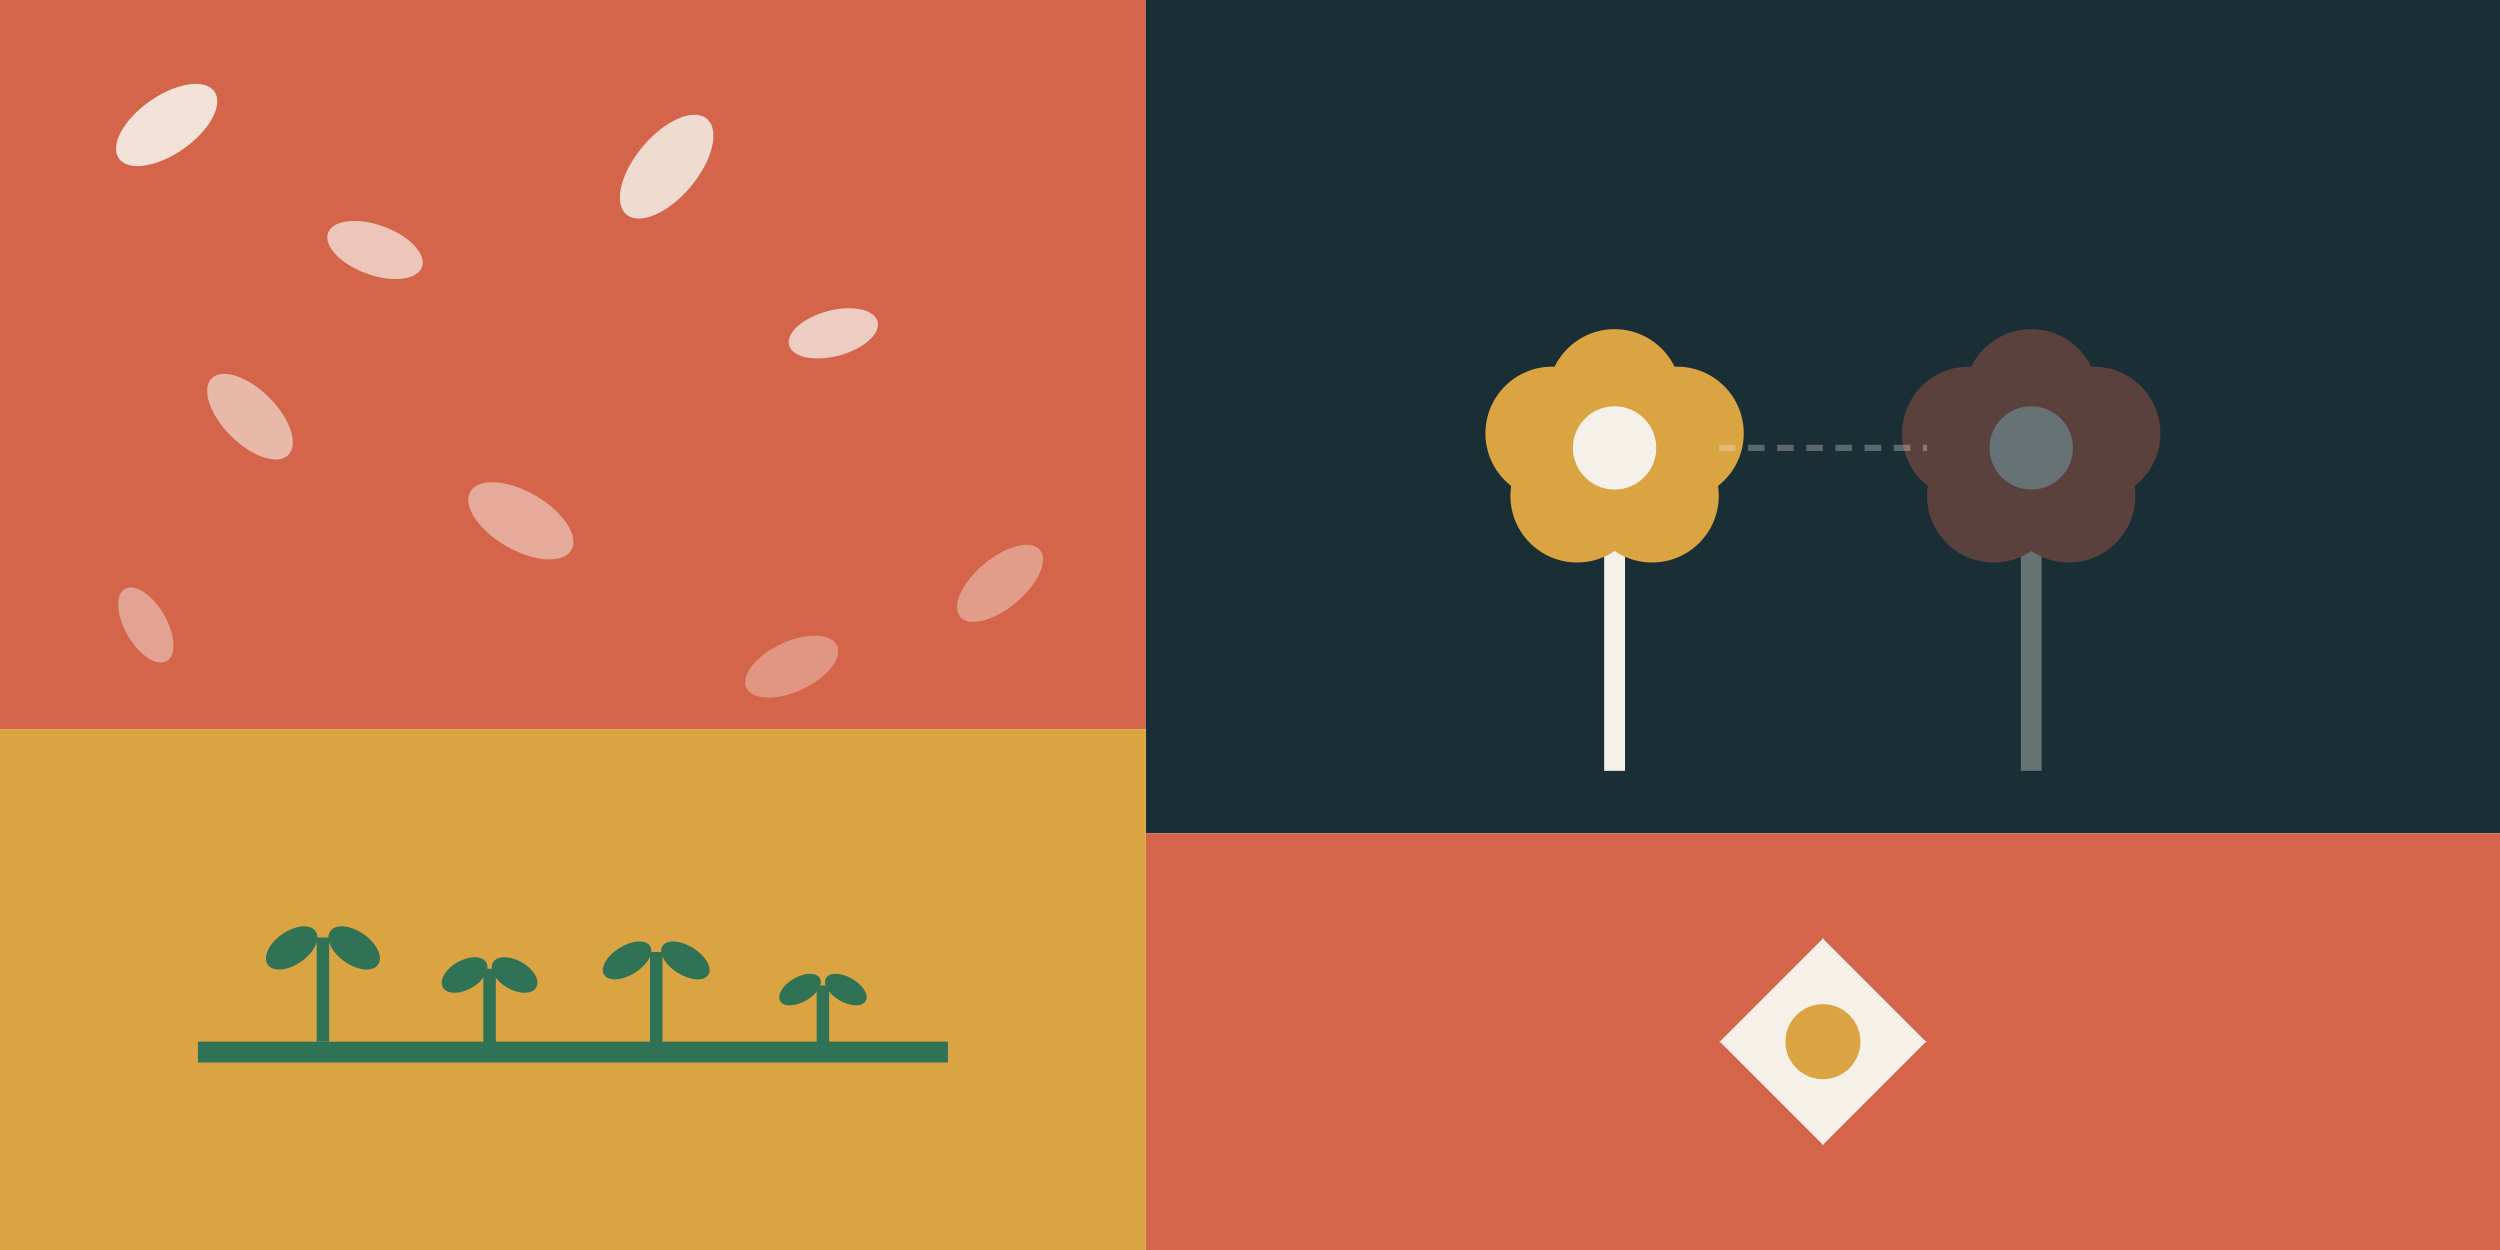
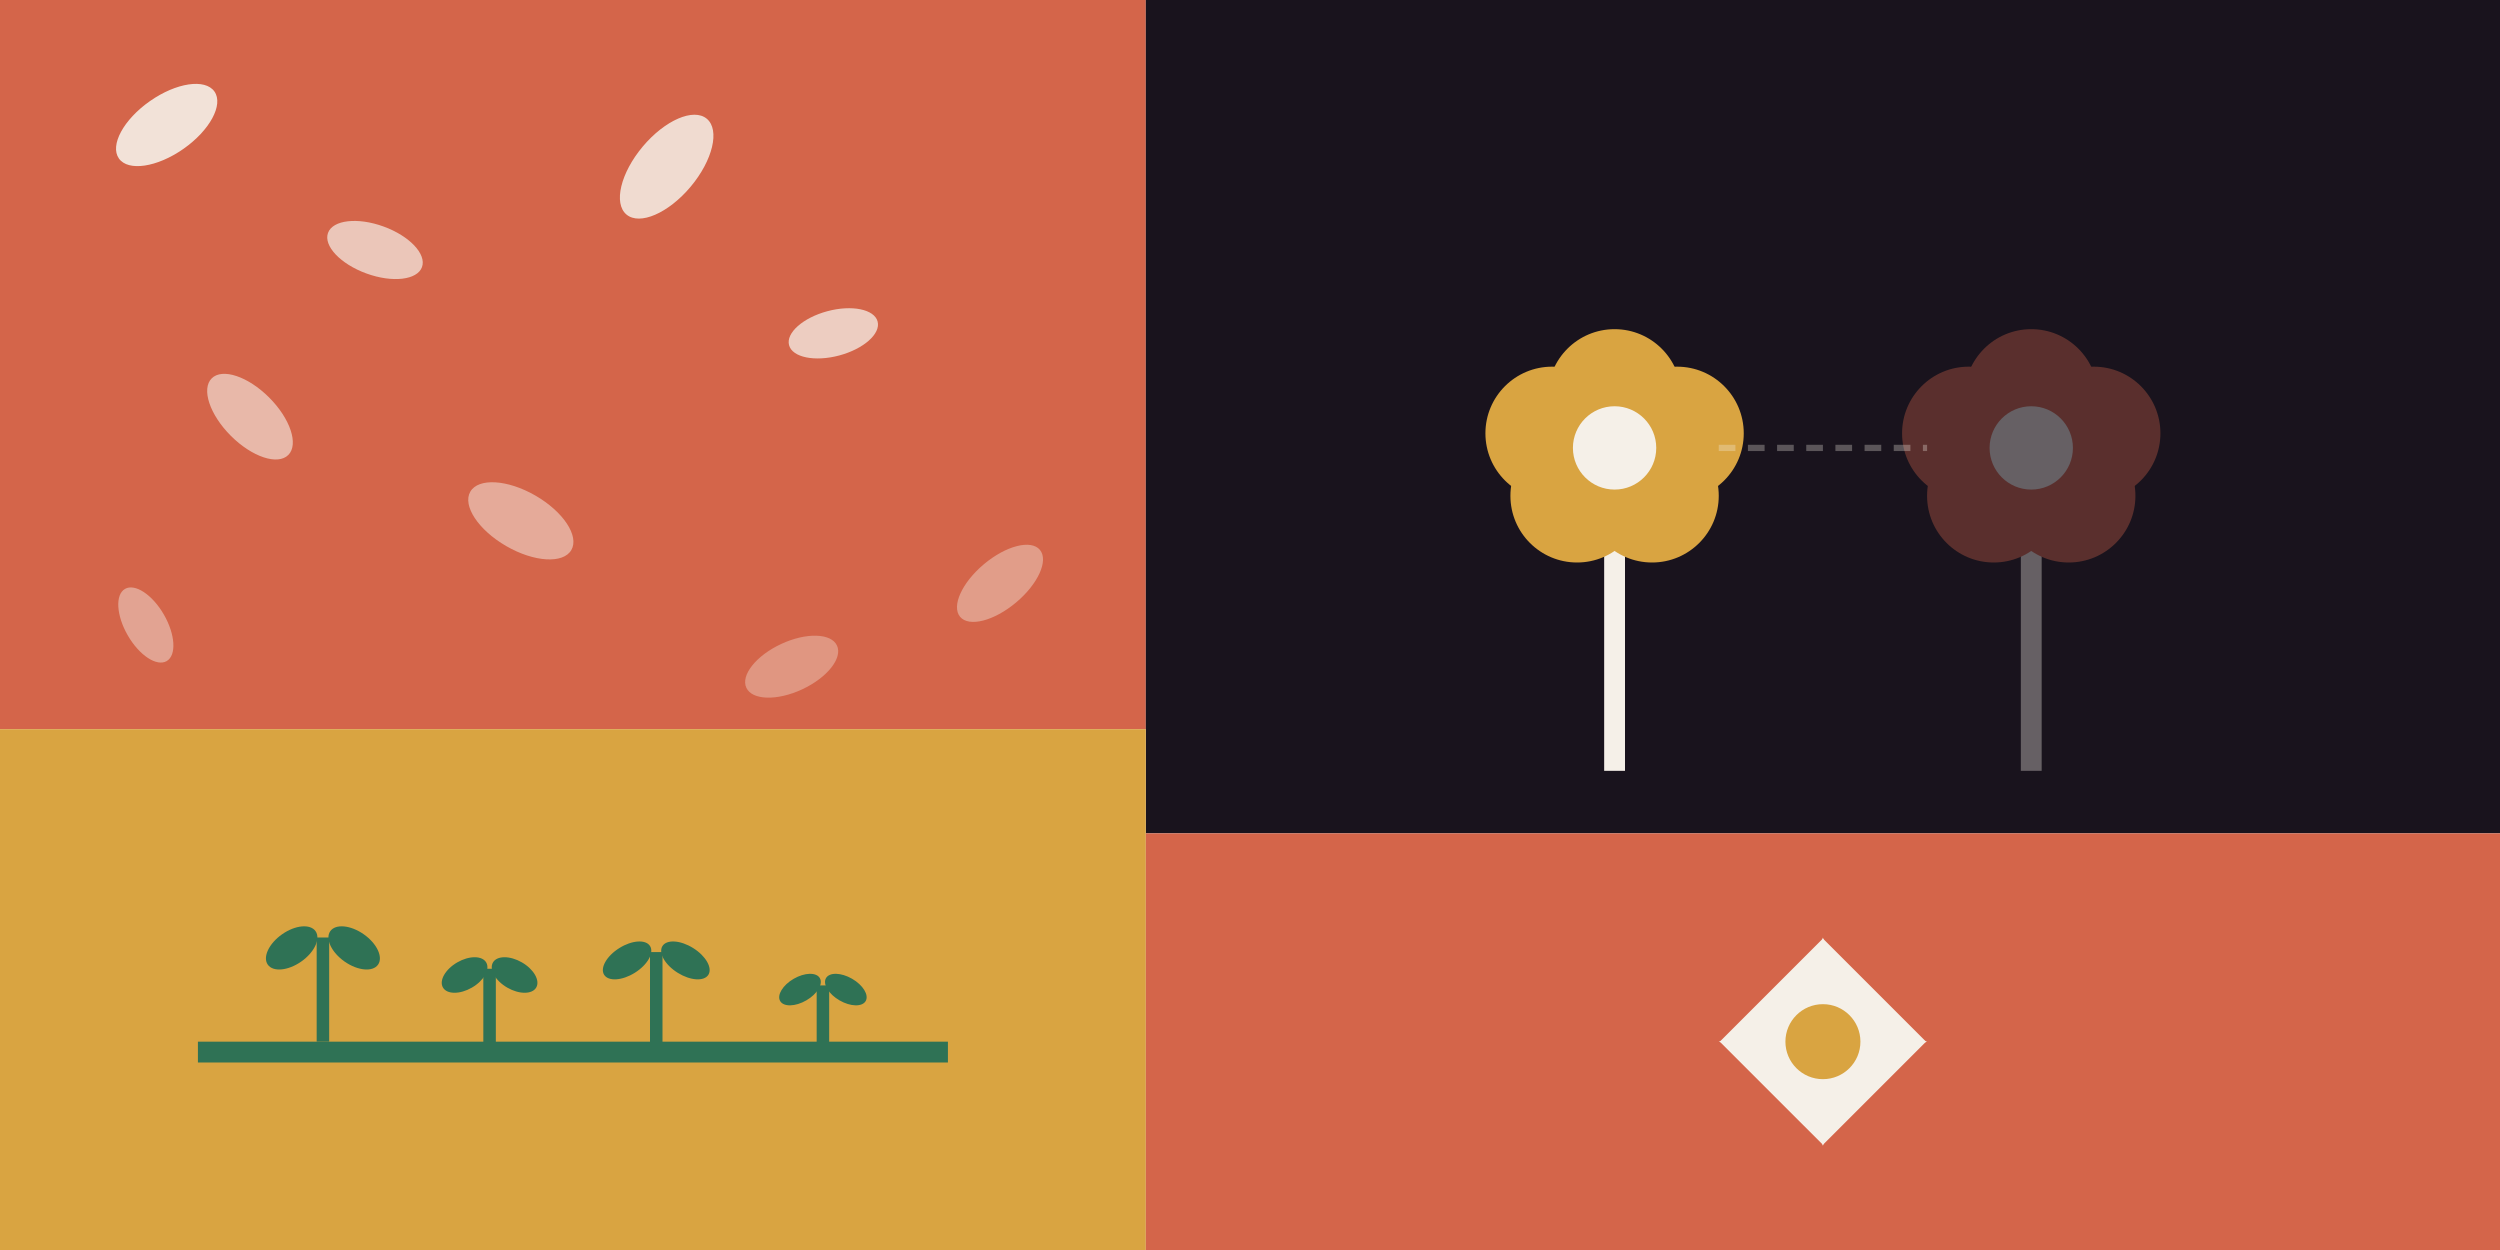
<svg xmlns="http://www.w3.org/2000/svg" width="1200" height="600" viewBox="0 0 1200 600" fill="none">
  <rect x="0" y="0" width="550" height="350" fill="#D4654A" />
  <g>
    <ellipse cx="80" cy="60" rx="28" ry="14" fill="#F5F0E8" transform="rotate(-35 80 60)" opacity="0.9" />
    <ellipse cx="180" cy="120" rx="24" ry="12" fill="#F5F0E8" transform="rotate(20 180 120)" opacity="0.7" />
    <ellipse cx="320" cy="80" rx="30" ry="15" fill="#F5F0E8" transform="rotate(-50 320 80)" opacity="0.85" />
    <ellipse cx="120" cy="200" rx="26" ry="13" fill="#F5F0E8" transform="rotate(45 120 200)" opacity="0.6" />
    <ellipse cx="400" cy="160" rx="22" ry="11" fill="#F5F0E8" transform="rotate(-15 400 160)" opacity="0.75" />
    <ellipse cx="250" cy="250" rx="28" ry="14" fill="#F5F0E8" transform="rotate(30 250 250)" opacity="0.5" />
    <ellipse cx="480" cy="280" rx="25" ry="12" fill="#F5F0E8" transform="rotate(-40 480 280)" opacity="0.4" />
    <ellipse cx="70" cy="300" rx="20" ry="10" fill="#F5F0E8" transform="rotate(60 70 300)" opacity="0.45" />
    <ellipse cx="380" cy="320" rx="24" ry="12" fill="#F5F0E8" transform="rotate(-25 380 320)" opacity="0.35" />
  </g>
-   <rect x="550" y="0" width="650" height="400" fill="#1A2E35" />
+   <rect x="550" y="0" width="650" height="400" fill="#19131D" />
  <g transform="translate(875, 200)">
    <g transform="translate(-100, 0)">
      <rect x="-5" y="20" width="10" height="150" fill="#F5F0E8" />
      <circle cx="0" cy="-10" r="32" fill="#D9A441" />
      <circle cx="30" cy="8" r="32" fill="#D9A441" />
      <circle cx="18" cy="38" r="32" fill="#D9A441" />
      <circle cx="-18" cy="38" r="32" fill="#D9A441" />
      <circle cx="-30" cy="8" r="32" fill="#D9A441" />
      <circle cx="0" cy="15" r="20" fill="#F5F0E8" />
    </g>
    <g transform="translate(100, 0)" opacity="0.35">
      <rect x="-5" y="20" width="10" height="150" fill="#F5F0E8" />
      <circle cx="0" cy="-10" r="32" fill="#D4654A" />
      <circle cx="30" cy="8" r="32" fill="#D4654A" />
      <circle cx="18" cy="38" r="32" fill="#D4654A" />
      <circle cx="-18" cy="38" r="32" fill="#D4654A" />
      <circle cx="-30" cy="8" r="32" fill="#D4654A" />
      <circle cx="0" cy="15" r="20" fill="#F5F0E8" />
    </g>
    <line x1="-50" y1="15" x2="50" y2="15" stroke="#F5F0E8" stroke-width="3" stroke-dasharray="8 6" opacity="0.3" />
  </g>
  <rect x="0" y="350" width="550" height="250" fill="#D9A441" />
  <g transform="translate(275, 480)">
    <g transform="translate(-120, 0)">
      <rect x="-3" y="-30" width="6" height="50" fill="#2F7255" />
      <ellipse cx="-15" cy="-25" rx="14" ry="8" fill="#2F7255" transform="rotate(-35 -15 -25)" />
      <ellipse cx="15" cy="-25" rx="14" ry="8" fill="#2F7255" transform="rotate(35 15 -25)" />
    </g>
    <g transform="translate(-40, 10)">
      <rect x="-3" y="-25" width="6" height="40" fill="#2F7255" />
      <ellipse cx="-12" cy="-22" rx="12" ry="7" fill="#2F7255" transform="rotate(-30 -12 -22)" />
      <ellipse cx="12" cy="-22" rx="12" ry="7" fill="#2F7255" transform="rotate(30 12 -22)" />
    </g>
    <g transform="translate(40, 5)">
      <rect x="-3" y="-28" width="6" height="45" fill="#2F7255" />
      <ellipse cx="-14" cy="-24" rx="13" ry="7" fill="#2F7255" transform="rotate(-32 -14 -24)" />
      <ellipse cx="14" cy="-24" rx="13" ry="7" fill="#2F7255" transform="rotate(32 14 -24)" />
    </g>
    <g transform="translate(120, 15)">
      <rect x="-3" y="-22" width="6" height="35" fill="#2F7255" />
      <ellipse cx="-11" cy="-20" rx="11" ry="6" fill="#2F7255" transform="rotate(-30 -11 -20)" />
      <ellipse cx="11" cy="-20" rx="11" ry="6" fill="#2F7255" transform="rotate(30 11 -20)" />
    </g>
    <rect x="-180" y="20" width="360" height="10" fill="#2F7255" />
  </g>
  <rect x="550" y="400" width="650" height="200" fill="#D4654A" />
  <g transform="translate(875, 500)">
    <g>
      <polygon points="0,-50 12,-12 50,0 12,12 0,50 -12,12 -50,0 -12,-12" fill="#F5F0E8" />
      <polygon points="0,-35 35,-35 35,0 35,35 0,35 -35,35 -35,0 -35,-35" fill="#F5F0E8" transform="rotate(45)" />
      <circle cx="0" cy="0" r="18" fill="#D9A441" />
    </g>
  </g>
</svg>
